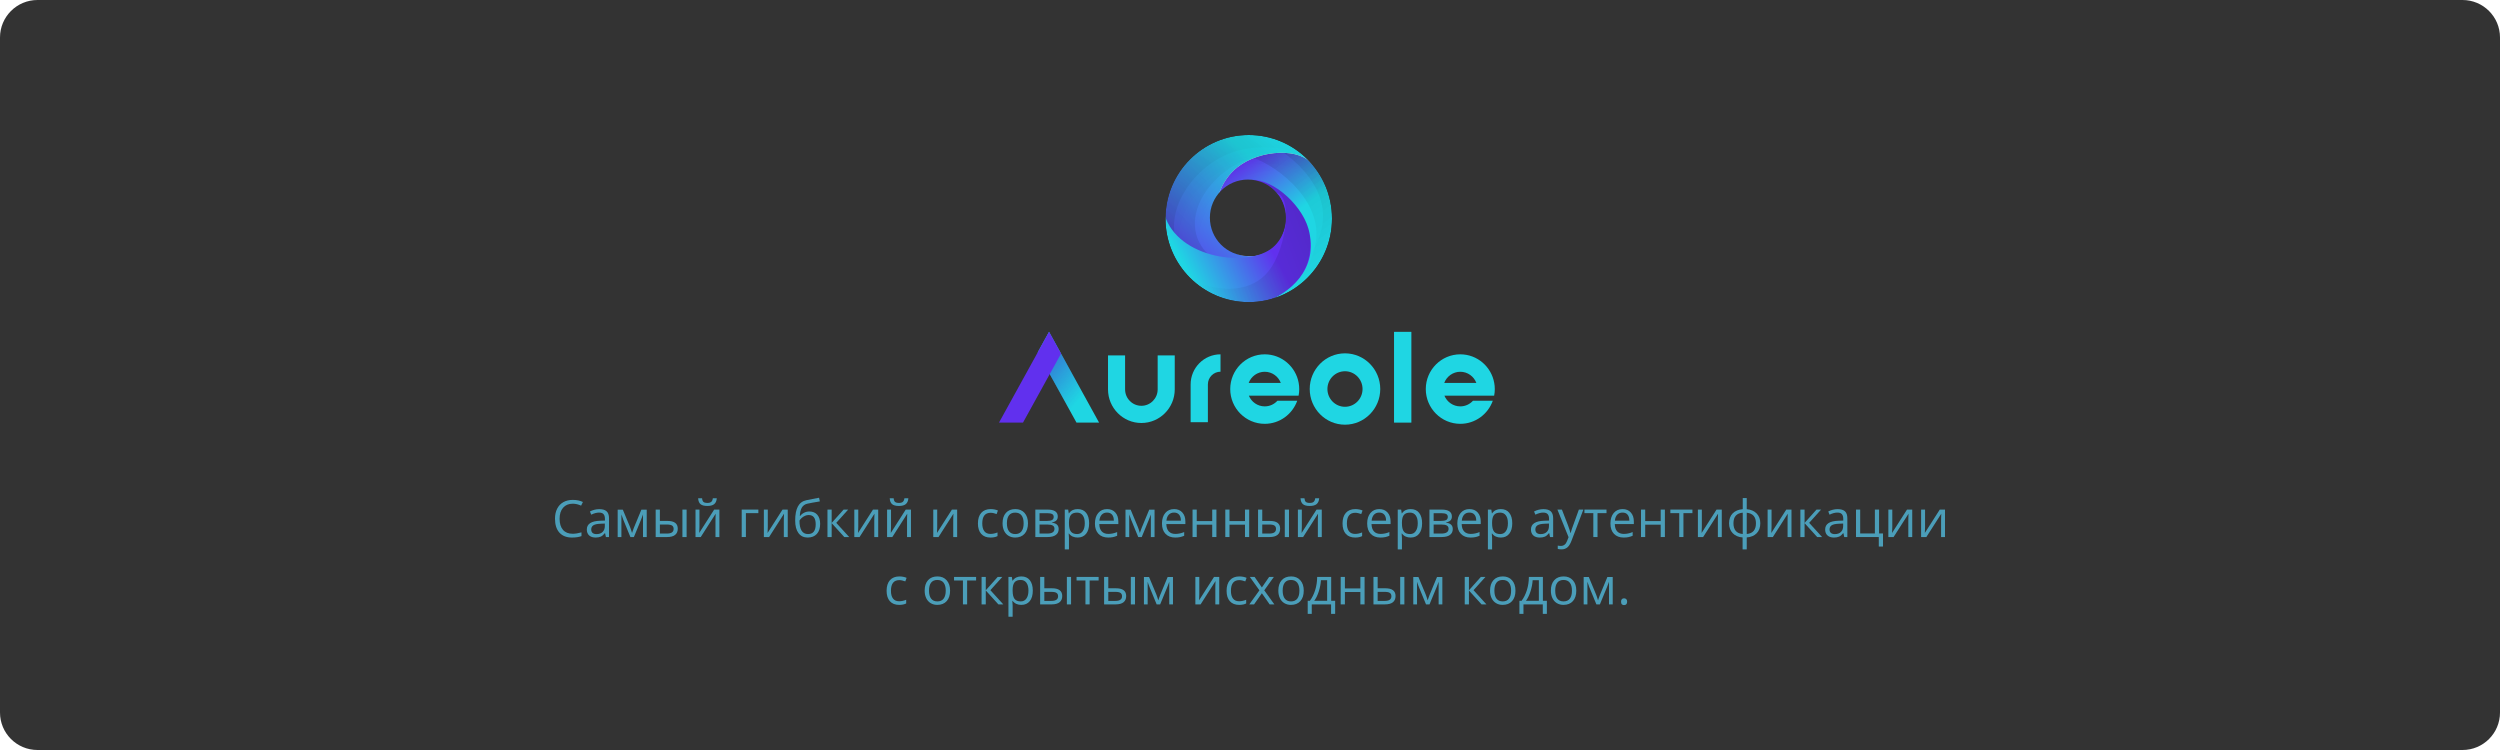
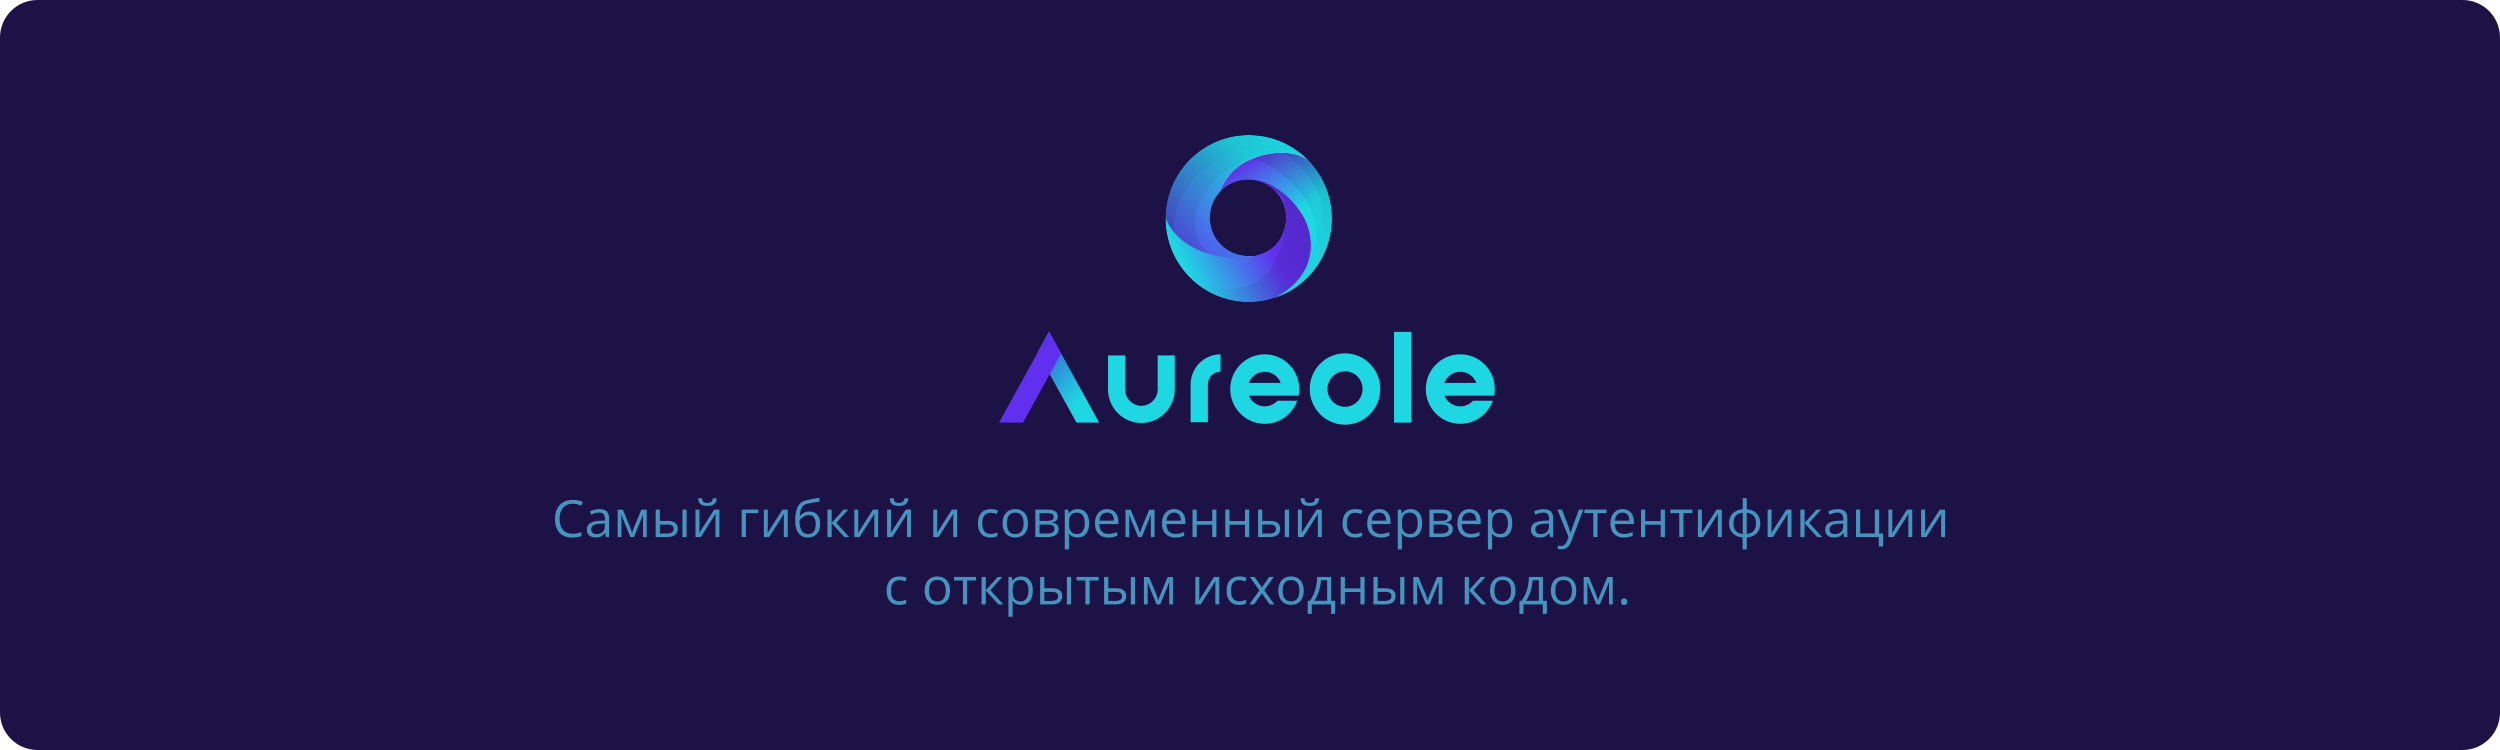
<svg xmlns="http://www.w3.org/2000/svg" width="1000" height="300" viewBox="0 0 1000 300" fill="none">
-   <rect width="1000" height="300" rx="15" fill="#333333" />
+   <rect width="1000" height="300" rx="15" fill="#1D1246" />
  <path d="M415.092 140.937L419.893 149.642L430.595 169.045H439.638L424.417 141.442L419.616 132.738L415.092 140.937Z" fill="#1FD6E3" />
  <path opacity="0.47" d="M415.092 140.937L419.893 149.642L430.595 169.045H439.638L424.417 141.442L419.616 132.738L415.092 140.937Z" fill="url(#paint0_linear)" />
  <path d="M399.595 169.047H409.198L419.895 149.643L424.419 141.444L419.617 132.739L415.093 140.938L399.595 169.047Z" fill="#6130EE" />
  <path d="M469.897 155.757C469.897 163.169 463.91 169.199 456.55 169.199C449.191 169.199 443.204 163.169 443.204 155.757L443.204 142.168H450.036V155.757C450.036 159.376 452.958 162.319 456.55 162.319C460.143 162.319 463.066 159.376 463.066 155.757V142.168H469.897V155.757Z" fill="#1FD6E3" />
  <path d="M488.207 141.729V148.68C485.42 148.68 483.153 150.963 483.153 153.77V168.89H476.252V153.77H476.251C476.251 147.13 481.615 141.729 488.207 141.729Z" fill="#1FD6E3" />
  <path d="M519.439 158.265C519.609 157.411 519.694 156.531 519.694 155.629C519.694 154.786 519.62 153.965 519.471 153.166C518.32 146.672 512.666 141.729 505.893 141.729C498.283 141.729 492.092 147.965 492.092 155.629C492.092 163.293 498.283 169.53 505.893 169.53C511.877 169.53 516.982 165.671 518.895 160.298H510.966C509.708 161.683 507.902 162.553 505.893 162.553C503.031 162.553 500.569 160.776 499.541 158.265H512.25H519.439ZM499.472 153.166C500.458 150.563 502.967 148.706 505.893 148.706C508.824 148.706 511.329 150.563 512.319 153.166H499.472Z" fill="#1FD6E3" />
  <path d="M564.548 169.045H557.612V132.738H564.548V169.045Z" fill="#1FD6E3" />
  <path d="M597.66 158.265C597.831 157.411 597.916 156.531 597.916 155.629C597.916 154.786 597.842 153.965 597.692 153.166C596.542 146.672 590.888 141.729 584.115 141.729C576.505 141.729 570.314 147.965 570.314 155.629C570.314 163.293 576.505 169.53 584.115 169.53C590.099 169.53 595.204 165.671 597.117 160.298H589.188C587.93 161.683 586.124 162.553 584.115 162.553C581.253 162.553 578.792 160.776 577.763 158.265H590.472H597.66ZM577.694 153.166C578.68 150.563 581.19 148.706 584.115 148.706C587.046 148.706 589.55 150.563 590.541 153.166H577.694Z" fill="#1FD6E3" />
  <path d="M537.993 169.878C530.216 169.878 523.888 163.476 523.888 155.607C523.888 147.738 530.216 141.336 537.993 141.336C545.772 141.336 552.1 147.738 552.1 155.607C552.1 163.476 545.772 169.878 537.993 169.878ZM537.993 148.499C534.12 148.499 530.968 151.688 530.968 155.607C530.968 159.526 534.12 162.714 537.993 162.714C541.867 162.714 545.019 159.526 545.019 155.607C545.019 151.688 541.867 148.499 537.993 148.499Z" fill="#1FD6E3" />
  <mask id="mask0" mask-type="alpha" maskUnits="userSpaceOnUse" x="466" y="54" width="67" height="67">
    <path fill-rule="evenodd" clip-rule="evenodd" d="M499.496 120.853C517.887 120.853 532.796 105.887 532.796 87.426C532.796 68.966 517.887 54 499.496 54C481.105 54 466.195 68.966 466.195 87.426C466.195 105.887 481.105 120.853 499.496 120.853ZM499.152 102.336C507.545 102.336 514.349 95.506 514.349 87.082C514.349 78.657 507.545 71.827 499.152 71.827C490.759 71.827 483.956 78.657 483.956 87.082C483.956 95.506 490.759 102.336 499.152 102.336Z" fill="#C4C4C4" />
  </mask>
  <g mask="url(#mask0)">
    <mask id="mask1" mask-type="alpha" maskUnits="userSpaceOnUse" x="466" y="54" width="67" height="67">
      <ellipse rx="33.3" ry="33.426" transform="matrix(1 0 0 -1 499.496 87.4264)" fill="black" />
    </mask>
    <g mask="url(#mask1)">
      <path d="M523.546 93.661C525.519 105.283 514.824 117.36 508.482 119.792L523.546 125.628L538.082 112.231L540.064 67.928L513.371 53.072L495.532 63.816L477.164 75.621C478.177 84.155 485.489 98.569 485.489 88.62C485.489 78.672 492.889 74.029 499.364 73.897C505.839 73.764 521.506 81.642 523.546 93.661Z" fill="#504444" />
      <path d="M523.546 93.661C525.519 105.283 514.824 117.36 508.482 119.792L523.546 125.628L538.082 112.231L540.064 67.928L513.371 53.072L495.532 63.816L477.164 75.621C478.177 84.155 485.489 98.569 485.489 88.62C485.489 78.672 492.889 74.029 499.364 73.897C505.839 73.764 521.506 81.642 523.546 93.661Z" fill="url(#paint1_linear)" />
      <path opacity="0.1" d="M526.533 92.351C527.345 108.152 511.172 122.552 502.321 124.789L521.521 134.951L543.031 119.399L552.624 60.674L519.311 36.651L493.806 48.145L467.429 60.97C467.444 72.502 474.947 92.867 476.507 79.61C478.067 66.353 488.676 61.338 497.342 62.186C506.009 63.034 525.694 76.013 526.533 92.351Z" fill="url(#paint2_linear)" />
      <path opacity="0.1" d="M529.176 85.189C529.988 100.989 513.815 115.39 504.964 117.626L524.164 127.788L545.673 112.236L555.266 53.511L521.953 29.489L496.449 40.983L470.072 53.807C470.086 65.339 477.59 85.704 479.15 72.447C480.709 59.19 491.318 54.175 499.985 55.023C508.652 55.871 528.336 68.85 529.176 85.189Z" fill="url(#paint3_linear)" />
      <path d="M495.003 66.867C481.128 77.743 483.189 105.254 503.196 102.283C523.203 99.311 500.685 110.506 500.685 110.506L472.274 104.14L463.288 90.743L459.324 56.786L514.56 44.98L528.303 61.295L525.132 66.071C520.551 59.085 504.279 59.594 495.003 66.867Z" fill="#E9CBCB" />
      <path d="M495.003 66.867C481.128 77.743 483.189 105.254 503.196 102.283C523.203 99.311 500.685 110.506 500.685 110.506L472.274 104.14L463.288 90.743L459.324 56.786L514.56 44.98L528.303 61.295L525.132 66.071C520.551 59.085 504.279 59.594 495.003 66.867Z" fill="url(#paint4_linear)" />
      <g opacity="0.1" filter="url(#filter0_d)">
        <path d="M500.845 63.088C479.704 69.635 466.334 96.452 492.053 107.351C517.771 118.25 488.079 116.891 488.079 116.891L457.548 96.662L452.962 76.894L463.432 35.234L533.563 46.161L542.436 71.491L536.585 75.676C534.317 65.415 514.979 58.711 500.845 63.088Z" fill="url(#paint5_linear)" />
      </g>
      <g opacity="0.1" filter="url(#filter1_d)">
        <path d="M490.007 62.125C468.741 72.078 458.583 102.184 487.192 109.881C515.801 117.579 484.401 120.477 484.401 120.477L449.38 103.683L441.692 83.596L446.648 38.328L521.933 39.587L534.934 64.89L529.393 70.137C525.52 59.694 504.225 55.47 490.007 62.125Z" fill="url(#paint6_linear)" />
      </g>
      <path d="M523.282 91.273C528.293 108.332 514.34 117.758 507.292 120.189L509.803 133.586L483.903 126.822L450.602 112.363L446.506 70.581C451.175 69.74 461.57 71.615 465.799 85.835C471.085 103.609 499.496 107.19 509.142 98.966C518.789 90.742 513.133 73.472 504.676 74.799C496.219 76.125 499.231 72.172 499.231 72.172C507.248 70.183 520.242 80.927 523.282 91.273Z" fill="url(#paint7_linear)" />
      <path opacity="0.15" d="M523.942 94.191C525.924 112.593 511.168 119.084 504.121 121.516L511.521 134.154L485.621 127.389L452.32 112.93L448.224 71.148C452.893 70.308 456.02 79.972 460.249 94.191C465.535 111.966 494.825 123.524 507.16 108.782C515.108 99.284 517.599 75.754 509.142 77.08C500.685 78.407 500.949 72.739 500.949 72.739C508.966 70.75 522.787 83.467 523.942 94.191Z" fill="url(#paint8_linear)" />
    </g>
  </g>
  <g opacity="0.7">
    <path d="M229.087 201.479C227.465 201.479 226.183 202.017 225.241 203.092C224.305 204.161 223.837 205.628 223.837 207.492C223.837 209.409 224.288 210.892 225.19 211.941C226.099 212.983 227.391 213.504 229.067 213.504C230.097 213.504 231.272 213.321 232.591 212.953V214.446C231.568 214.827 230.306 215.018 228.805 215.018C226.631 215.018 224.951 214.363 223.767 213.054C222.589 211.744 222 209.883 222 207.472C222 205.962 222.283 204.639 222.848 203.503C223.42 202.368 224.241 201.492 225.312 200.878C226.388 200.263 227.654 199.956 229.108 199.956C230.656 199.956 232.009 200.236 233.166 200.798L232.439 202.261C231.322 201.74 230.205 201.479 229.087 201.479Z" fill="#56CCF2" />
    <path d="M242.364 214.817L242.031 213.254H241.95C241.398 213.942 240.846 214.41 240.294 214.657C239.749 214.897 239.066 215.018 238.245 215.018C237.147 215.018 236.286 214.737 235.66 214.176C235.041 213.615 234.731 212.816 234.731 211.781C234.731 209.563 236.518 208.4 240.092 208.293L241.97 208.233V207.552C241.97 206.69 241.782 206.055 241.405 205.648C241.034 205.234 240.439 205.027 239.618 205.027C238.696 205.027 237.652 205.307 236.488 205.868L235.973 204.596C236.518 204.302 237.114 204.071 237.76 203.904C238.413 203.737 239.066 203.654 239.719 203.654C241.038 203.654 242.014 203.944 242.646 204.525C243.286 205.107 243.606 206.039 243.606 207.321V214.817H242.364ZM238.578 213.645C239.621 213.645 240.439 213.361 241.031 212.793C241.63 212.225 241.93 211.43 241.93 210.408V209.416L240.254 209.486C238.921 209.533 237.959 209.74 237.366 210.107C236.781 210.468 236.488 211.033 236.488 211.801C236.488 212.402 236.67 212.86 237.033 213.174C237.403 213.488 237.918 213.645 238.578 213.645Z" fill="#56CCF2" />
    <path d="M252.813 213.214L253.126 212.282L253.56 211.099L256.559 203.854H258.689V214.817H257.205V205.748L257.003 206.329L256.417 207.863L253.56 214.817H252.157L249.3 207.842C248.943 206.947 248.697 206.249 248.563 205.748V214.817H247.069V203.854H249.118L252.016 210.819C252.305 211.554 252.571 212.352 252.813 213.214Z" fill="#56CCF2" />
    <path d="M263.949 208.374H266.968C268.375 208.374 269.414 208.634 270.088 209.155C270.767 209.67 271.107 210.441 271.107 211.47C271.107 212.572 270.747 213.408 270.027 213.975C269.313 214.537 268.26 214.817 266.867 214.817H262.273V203.834H263.949V208.374ZM274.641 214.817H272.965V203.834H274.641V214.817ZM263.949 209.807V213.424H266.786C268.563 213.424 269.451 212.806 269.451 211.57C269.451 210.956 269.246 210.508 268.836 210.228C268.425 209.947 267.725 209.807 266.736 209.807H263.949Z" fill="#56CCF2" />
    <path d="M279.78 203.834V210.799L279.709 212.623L279.679 213.194L285.666 203.834H287.756V214.817H286.191V208.103L286.221 206.78L286.272 205.477L280.295 214.817H278.205V203.834H279.78ZM282.94 202.381C281.695 202.381 280.786 202.144 280.214 201.669C279.642 201.188 279.322 200.4 279.255 199.304H280.83C280.89 199.999 281.072 200.484 281.375 200.757C281.685 201.031 282.22 201.168 282.98 201.168C283.673 201.168 284.185 201.021 284.515 200.727C284.851 200.433 285.057 199.959 285.131 199.304H286.716C286.635 200.36 286.295 201.138 285.696 201.639C285.097 202.134 284.178 202.381 282.94 202.381Z" fill="#56CCF2" />
    <path d="M303.344 205.257H298.356V214.817H296.681V203.834H303.344V205.257Z" fill="#56CCF2" />
    <path d="M307.12 203.834V210.799L307.049 212.623L307.019 213.194L313.006 203.834H315.096V214.817H313.531V208.103L313.561 206.78L313.612 205.477L307.635 214.817H305.545V203.834H307.12Z" fill="#56CCF2" />
    <path d="M318.074 208.233C318.074 205.828 318.431 203.954 319.144 202.611C319.858 201.262 320.988 200.42 322.537 200.086C324.462 199.679 326.158 199.348 327.625 199.094L327.938 200.557C325.602 200.945 323.933 201.252 322.93 201.479C321.954 201.699 321.221 202.221 320.729 203.042C320.245 203.864 319.979 204.983 319.932 206.399H320.053C320.47 205.838 321.009 205.397 321.668 205.077C322.328 204.756 323.018 204.596 323.738 204.596C325.098 204.596 326.158 205.033 326.918 205.908C327.679 206.784 328.059 207.996 328.059 209.546C328.059 211.263 327.618 212.606 326.737 213.575C325.855 214.537 324.626 215.018 323.051 215.018C321.497 215.018 320.278 214.426 319.397 213.244C318.515 212.061 318.074 210.391 318.074 208.233ZM323.203 213.625C325.256 213.625 326.282 212.325 326.282 209.726C326.282 207.248 325.35 206.009 323.486 206.009C322.974 206.009 322.479 206.115 322.001 206.329C321.53 206.536 321.096 206.814 320.699 207.161C320.309 207.508 320.006 207.866 319.79 208.233C319.79 209.99 320.07 211.33 320.628 212.252C321.187 213.167 322.045 213.625 323.203 213.625Z" fill="#56CCF2" />
    <path d="M337.438 203.834H339.276L334.5 209.135L339.67 214.817H337.711L332.663 209.255V214.817H330.987V203.834H332.663V209.175L337.438 203.834Z" fill="#56CCF2" />
    <path d="M343.304 203.834V210.799L343.233 212.623L343.203 213.194L349.19 203.834H351.28V214.817H349.715V208.103L349.745 206.78L349.796 205.477L343.819 214.817H341.729V203.834H343.304Z" fill="#56CCF2" />
    <path d="M356.409 203.834V210.799L356.338 212.623L356.308 213.194L362.295 203.834H364.385V214.817H362.82V208.103L362.85 206.78L362.901 205.477L356.924 214.817H354.834V203.834H356.409ZM359.569 202.381C358.324 202.381 357.415 202.144 356.843 201.669C356.271 201.188 355.951 200.4 355.884 199.304H357.459C357.519 199.999 357.701 200.484 358.004 200.757C358.314 201.031 358.849 201.168 359.609 201.168C360.303 201.168 360.814 201.021 361.144 200.727C361.48 200.433 361.686 199.959 361.76 199.304H363.345C363.264 200.36 362.924 201.138 362.325 201.639C361.726 202.134 360.807 202.381 359.569 202.381Z" fill="#56CCF2" />
    <path d="M374.885 203.834V210.799L374.814 212.623L374.784 213.194L380.771 203.834H382.86V214.817H381.296V208.103L381.326 206.78L381.376 205.477L375.4 214.817H373.31V203.834H374.885Z" fill="#56CCF2" />
    <path d="M396.207 215.018C394.606 215.018 393.364 214.53 392.482 213.555C391.607 212.572 391.17 211.186 391.17 209.396C391.17 207.559 391.614 206.139 392.502 205.137C393.397 204.135 394.67 203.634 396.319 203.634C396.85 203.634 397.382 203.69 397.914 203.804C398.445 203.917 398.863 204.051 399.166 204.205L398.651 205.618C398.281 205.471 397.877 205.351 397.439 205.257C397.002 205.157 396.615 205.107 396.278 205.107C394.03 205.107 392.906 206.53 392.906 209.376C392.906 210.725 393.179 211.761 393.724 212.482C394.276 213.204 395.09 213.565 396.167 213.565C397.089 213.565 398.035 213.368 399.004 212.973V214.446C398.264 214.827 397.332 215.018 396.207 215.018Z" fill="#56CCF2" />
    <path d="M411.19 209.316C411.19 211.106 410.736 212.506 409.827 213.514C408.918 214.517 407.663 215.018 406.061 215.018C405.072 215.018 404.193 214.787 403.426 214.326C402.659 213.865 402.067 213.204 401.649 212.342C401.232 211.48 401.023 210.471 401.023 209.316C401.023 207.525 401.474 206.132 402.376 205.137C403.278 204.135 404.53 203.634 406.132 203.634C407.68 203.634 408.908 204.145 409.817 205.167C410.732 206.189 411.19 207.572 411.19 209.316ZM402.76 209.316C402.76 210.719 403.043 211.787 403.608 212.522C404.173 213.257 405.005 213.625 406.102 213.625C407.199 213.625 408.03 213.261 408.595 212.532C409.167 211.798 409.454 210.725 409.454 209.316C409.454 207.919 409.167 206.86 408.595 206.139C408.03 205.411 407.192 205.047 406.081 205.047C404.984 205.047 404.156 205.404 403.598 206.119C403.039 206.834 402.76 207.899 402.76 209.316Z" fill="#56CCF2" />
    <path d="M423.113 206.59C423.113 207.305 422.905 207.849 422.488 208.223C422.077 208.591 421.498 208.838 420.751 208.965V209.055C421.693 209.182 422.38 209.456 422.811 209.877C423.248 210.298 423.467 210.879 423.467 211.62C423.467 212.643 423.087 213.431 422.326 213.985C421.572 214.54 420.468 214.817 419.014 214.817H414.138V203.834H418.994C421.74 203.834 423.113 204.753 423.113 206.59ZM421.791 211.51C421.791 210.916 421.562 210.485 421.104 210.217C420.653 209.944 419.903 209.807 418.853 209.807H415.814V213.424H418.893C420.825 213.424 421.791 212.786 421.791 211.51ZM421.478 206.75C421.478 206.216 421.269 205.838 420.852 205.618C420.441 205.391 419.815 205.277 418.974 205.277H415.814V208.374H418.651C419.688 208.374 420.418 208.247 420.842 207.993C421.266 207.739 421.478 207.325 421.478 206.75Z" fill="#56CCF2" />
    <path d="M431.059 215.018C430.339 215.018 429.679 214.887 429.08 214.627C428.488 214.36 427.99 213.952 427.586 213.404H427.465C427.546 214.046 427.586 214.654 427.586 215.228V219.748H425.91V203.834H427.273L427.505 205.337H427.586C428.017 204.736 428.518 204.302 429.09 204.034C429.662 203.767 430.319 203.634 431.059 203.634C432.526 203.634 433.657 204.131 434.451 205.127C435.252 206.122 435.653 207.518 435.653 209.316C435.653 211.119 435.246 212.522 434.431 213.525C433.623 214.52 432.499 215.018 431.059 215.018ZM430.817 205.047C429.686 205.047 428.868 205.357 428.363 205.979C427.859 206.6 427.599 207.589 427.586 208.945V209.316C427.586 210.859 427.845 211.965 428.363 212.633C428.882 213.294 429.713 213.625 430.857 213.625C431.813 213.625 432.56 213.241 433.098 212.472C433.644 211.704 433.916 210.645 433.916 209.296C433.916 207.926 433.644 206.877 433.098 206.149C432.56 205.414 431.799 205.047 430.817 205.047Z" fill="#56CCF2" />
    <path d="M443.265 215.018C441.63 215.018 440.337 214.523 439.388 213.535C438.446 212.546 437.975 211.173 437.975 209.416C437.975 207.645 438.412 206.239 439.287 205.197C440.169 204.155 441.35 203.634 442.831 203.634C444.218 203.634 445.315 204.088 446.122 204.996C446.93 205.898 447.334 207.091 447.334 208.574V209.626H439.711C439.745 210.916 440.071 211.894 440.691 212.562C441.317 213.231 442.195 213.565 443.326 213.565C444.517 213.565 445.695 213.317 446.859 212.823V214.306C446.267 214.56 445.705 214.74 445.173 214.847C444.648 214.961 444.012 215.018 443.265 215.018ZM442.811 205.027C441.922 205.027 441.212 205.314 440.681 205.888C440.156 206.463 439.846 207.258 439.752 208.273H445.537C445.537 207.224 445.301 206.423 444.83 205.868C444.359 205.307 443.686 205.027 442.811 205.027Z" fill="#56CCF2" />
    <path d="M455.946 213.214L456.259 212.282L456.693 211.099L459.691 203.854H461.822V214.817H460.338V205.748L460.136 206.329L459.55 207.863L456.693 214.817H455.29L452.432 207.842C452.076 206.947 451.83 206.249 451.695 205.748V214.817H450.201V203.854H452.251L455.148 210.819C455.438 211.554 455.704 212.352 455.946 213.214Z" fill="#56CCF2" />
    <path d="M470.08 215.018C468.445 215.018 467.152 214.523 466.203 213.535C465.261 212.546 464.79 211.173 464.79 209.416C464.79 207.645 465.228 206.239 466.102 205.197C466.984 204.155 468.165 203.634 469.646 203.634C471.033 203.634 472.13 204.088 472.938 204.996C473.745 205.898 474.149 207.091 474.149 208.574V209.626H466.527C466.56 210.916 466.887 211.894 467.506 212.562C468.132 213.231 469.01 213.565 470.141 213.565C471.332 213.565 472.51 213.317 473.675 212.823V214.306C473.082 214.56 472.52 214.74 471.988 214.847C471.464 214.961 470.827 215.018 470.08 215.018ZM469.626 205.027C468.738 205.027 468.027 205.314 467.496 205.888C466.971 206.463 466.661 207.258 466.567 208.273H472.352C472.352 207.224 472.116 206.423 471.645 205.868C471.174 205.307 470.501 205.027 469.626 205.027Z" fill="#56CCF2" />
    <path d="M478.692 203.834V208.434H484.891V203.834H486.567V214.817H484.891V209.867H478.692V214.817H477.016V203.834H478.692Z" fill="#56CCF2" />
    <path d="M491.797 203.834V208.434H497.996V203.834H499.672V214.817H497.996V209.867H491.797V214.817H490.121V203.834H491.797Z" fill="#56CCF2" />
    <path d="M504.902 208.374H507.92C509.327 208.374 510.367 208.634 511.04 209.155C511.72 209.67 512.06 210.441 512.06 211.47C512.06 212.572 511.7 213.408 510.979 213.975C510.266 214.537 509.213 214.817 507.819 214.817H503.226V203.834H504.902V208.374ZM515.593 214.817H513.917V203.834H515.593V214.817ZM504.902 209.807V213.424H507.739C509.516 213.424 510.404 212.806 510.404 211.57C510.404 210.956 510.199 210.508 509.788 210.228C509.378 209.947 508.678 209.807 507.688 209.807H504.902Z" fill="#56CCF2" />
    <path d="M520.732 203.834V210.799L520.662 212.623L520.631 213.194L526.618 203.834H528.708V214.817H527.143V208.103L527.174 206.78L527.224 205.477L521.247 214.817H519.157V203.834H520.732ZM523.892 202.381C522.647 202.381 521.739 202.144 521.166 201.669C520.594 201.188 520.275 200.4 520.207 199.304H521.782C521.843 199.999 522.025 200.484 522.327 200.757C522.637 201.031 523.172 201.168 523.933 201.168C524.626 201.168 525.138 201.021 525.467 200.727C525.804 200.433 526.009 199.959 526.083 199.304H527.668C527.587 200.36 527.248 201.138 526.649 201.639C526.05 202.134 525.131 202.381 523.892 202.381Z" fill="#56CCF2" />
    <path d="M542.055 215.018C540.453 215.018 539.211 214.53 538.33 213.555C537.455 212.572 537.017 211.186 537.017 209.396C537.017 207.559 537.461 206.139 538.35 205.137C539.245 204.135 540.517 203.634 542.166 203.634C542.698 203.634 543.23 203.69 543.761 203.804C544.293 203.917 544.71 204.051 545.013 204.205L544.498 205.618C544.128 205.471 543.724 205.351 543.287 205.257C542.849 205.157 542.462 205.107 542.126 205.107C539.878 205.107 538.754 206.53 538.754 209.376C538.754 210.725 539.026 211.761 539.572 212.482C540.123 213.204 540.938 213.565 542.015 213.565C542.937 213.565 543.883 213.368 544.852 212.973V214.446C544.111 214.827 543.179 215.018 542.055 215.018Z" fill="#56CCF2" />
    <path d="M552.161 215.018C550.526 215.018 549.233 214.523 548.284 213.535C547.342 212.546 546.871 211.173 546.871 209.416C546.871 207.645 547.308 206.239 548.183 205.197C549.065 204.155 550.246 203.634 551.727 203.634C553.114 203.634 554.211 204.088 555.018 204.996C555.826 205.898 556.23 207.091 556.23 208.574V209.626H548.607C548.641 210.916 548.968 211.894 549.587 212.562C550.213 213.231 551.091 213.565 552.222 213.565C553.413 213.565 554.591 213.317 555.755 212.823V214.306C555.163 214.56 554.601 214.74 554.069 214.847C553.544 214.961 552.908 215.018 552.161 215.018ZM551.707 205.027C550.819 205.027 550.108 205.314 549.577 205.888C549.052 206.463 548.742 207.258 548.648 208.273H554.433C554.433 207.224 554.197 206.423 553.726 205.868C553.255 205.307 552.582 205.027 551.707 205.027Z" fill="#56CCF2" />
    <path d="M564.246 215.018C563.526 215.018 562.866 214.887 562.267 214.627C561.675 214.36 561.177 213.952 560.773 213.404H560.652C560.733 214.046 560.773 214.654 560.773 215.228V219.748H559.097V203.834H560.46L560.692 205.337H560.773C561.204 204.736 561.705 204.302 562.278 204.034C562.85 203.767 563.506 203.634 564.246 203.634C565.714 203.634 566.844 204.131 567.639 205.127C568.44 206.122 568.84 207.518 568.84 209.316C568.84 211.119 568.433 212.522 567.618 213.525C566.811 214.52 565.687 215.018 564.246 215.018ZM564.004 205.047C562.873 205.047 562.055 205.357 561.551 205.979C561.046 206.6 560.787 207.589 560.773 208.945V209.316C560.773 210.859 561.032 211.965 561.551 212.633C562.069 213.294 562.9 213.625 564.044 213.625C565 213.625 565.747 213.241 566.286 212.472C566.831 211.704 567.103 210.645 567.103 209.296C567.103 207.926 566.831 206.877 566.286 206.149C565.747 205.414 564.987 205.047 564.004 205.047Z" fill="#56CCF2" />
    <path d="M580.753 206.59C580.753 207.305 580.545 207.849 580.127 208.223C579.717 208.591 579.138 208.838 578.391 208.965V209.055C579.333 209.182 580.02 209.456 580.45 209.877C580.888 210.298 581.107 210.879 581.107 211.62C581.107 212.643 580.726 213.431 579.966 213.985C579.212 214.54 578.108 214.817 576.654 214.817H571.778V203.834H576.634C579.38 203.834 580.753 204.753 580.753 206.59ZM579.431 211.51C579.431 210.916 579.202 210.485 578.744 210.217C578.293 209.944 577.543 209.807 576.493 209.807H573.454V213.424H576.533C578.465 213.424 579.431 212.786 579.431 211.51ZM579.118 206.75C579.118 206.216 578.909 205.838 578.492 205.618C578.081 205.391 577.455 205.277 576.614 205.277H573.454V208.374H576.291C577.327 208.374 578.058 208.247 578.482 207.993C578.906 207.739 579.118 207.325 579.118 206.75Z" fill="#56CCF2" />
    <path d="M588.224 215.018C586.589 215.018 585.297 214.523 584.348 213.535C583.405 212.546 582.934 211.173 582.934 209.416C582.934 207.645 583.372 206.239 584.247 205.197C585.128 204.155 586.31 203.634 587.79 203.634C589.177 203.634 590.274 204.088 591.082 204.996C591.889 205.898 592.293 207.091 592.293 208.574V209.626H584.671C584.704 210.916 585.031 211.894 585.65 212.562C586.276 213.231 587.154 213.565 588.285 213.565C589.476 213.565 590.654 213.317 591.819 212.823V214.306C591.226 214.56 590.664 214.74 590.133 214.847C589.608 214.961 588.972 215.018 588.224 215.018ZM587.77 205.027C586.882 205.027 586.172 205.314 585.64 205.888C585.115 206.463 584.805 207.258 584.711 208.273H590.496C590.496 207.224 590.26 206.423 589.789 205.868C589.318 205.307 588.645 205.027 587.77 205.027Z" fill="#56CCF2" />
    <path d="M600.309 215.018C599.589 215.018 598.93 214.887 598.331 214.627C597.738 214.36 597.24 213.952 596.836 213.404H596.715C596.796 214.046 596.836 214.654 596.836 215.228V219.748H595.16V203.834H596.523L596.756 205.337H596.836C597.267 204.736 597.769 204.302 598.341 204.034C598.913 203.767 599.569 203.634 600.309 203.634C601.777 203.634 602.907 204.131 603.702 205.127C604.503 206.122 604.903 207.518 604.903 209.316C604.903 211.119 604.496 212.522 603.681 213.525C602.874 214.52 601.75 215.018 600.309 215.018ZM600.067 205.047C598.936 205.047 598.119 205.357 597.614 205.979C597.109 206.6 596.85 207.589 596.836 208.945V209.316C596.836 210.859 597.095 211.965 597.614 212.633C598.132 213.294 598.963 213.625 600.107 213.625C601.063 213.625 601.81 213.241 602.349 212.472C602.894 211.704 603.167 210.645 603.167 209.296C603.167 207.926 602.894 206.877 602.349 206.149C601.81 205.414 601.05 205.047 600.067 205.047Z" fill="#56CCF2" />
    <path d="M620.017 214.817L619.684 213.254H619.603C619.051 213.942 618.499 214.41 617.947 214.657C617.402 214.897 616.719 215.018 615.898 215.018C614.801 215.018 613.939 214.737 613.313 214.176C612.694 213.615 612.384 212.816 612.384 211.781C612.384 209.563 614.171 208.4 617.745 208.293L619.623 208.233V207.552C619.623 206.69 619.435 206.055 619.058 205.648C618.688 205.234 618.092 205.027 617.271 205.027C616.349 205.027 615.305 205.307 614.141 205.868L613.626 204.596C614.171 204.302 614.767 204.071 615.413 203.904C616.066 203.737 616.719 203.654 617.372 203.654C618.691 203.654 619.667 203.944 620.3 204.525C620.939 205.107 621.259 206.039 621.259 207.321V214.817H620.017ZM616.231 213.645C617.274 213.645 618.092 213.361 618.684 212.793C619.283 212.225 619.583 211.43 619.583 210.408V209.416L617.907 209.486C616.574 209.533 615.612 209.74 615.019 210.107C614.434 210.468 614.141 211.033 614.141 211.801C614.141 212.402 614.323 212.86 614.686 213.174C615.056 213.488 615.571 213.645 616.231 213.645Z" fill="#56CCF2" />
    <path d="M622.965 203.834H624.762L627.185 210.097C627.717 211.527 628.047 212.559 628.175 213.194H628.255C628.343 212.853 628.525 212.272 628.8 211.45C629.083 210.622 629.999 208.083 631.547 203.834H633.344L628.588 216.34C628.117 217.576 627.565 218.452 626.933 218.966C626.307 219.487 625.536 219.748 624.621 219.748C624.109 219.748 623.604 219.691 623.106 219.577V218.245C623.476 218.325 623.89 218.365 624.348 218.365C625.499 218.365 626.32 217.723 626.812 216.441L627.427 214.877L622.965 203.834Z" fill="#56CCF2" />
    <path d="M642.602 205.257H639.008V214.817H637.332V205.257H633.778V203.834H642.602V205.257Z" fill="#56CCF2" />
    <path d="M649.467 215.018C647.832 215.018 646.539 214.523 645.59 213.535C644.648 212.546 644.177 211.173 644.177 209.416C644.177 207.645 644.614 206.239 645.489 205.197C646.371 204.155 647.552 203.634 649.033 203.634C650.42 203.634 651.517 204.088 652.324 204.996C653.132 205.898 653.536 207.091 653.536 208.574V209.626H645.913C645.947 210.916 646.273 211.894 646.893 212.562C647.519 213.231 648.397 213.565 649.528 213.565C650.719 213.565 651.897 213.317 653.061 212.823V214.306C652.469 214.56 651.907 214.74 651.375 214.847C650.85 214.961 650.214 215.018 649.467 215.018ZM649.013 205.027C648.124 205.027 647.414 205.314 646.883 205.888C646.358 206.463 646.048 207.258 645.954 208.273H651.739C651.739 207.224 651.503 206.423 651.032 205.868C650.561 205.307 649.888 205.027 649.013 205.027Z" fill="#56CCF2" />
    <path d="M658.079 203.834V208.434H664.278V203.834H665.954V214.817H664.278V209.867H658.079V214.817H656.403V203.834H658.079Z" fill="#56CCF2" />
    <path d="M676.969 205.257H673.375V214.817H671.699V205.257H668.145V203.834H676.969V205.257Z" fill="#56CCF2" />
    <path d="M680.735 203.834V210.799L680.664 212.623L680.634 213.194L686.621 203.834H688.71V214.817H687.146V208.103L687.176 206.78L687.226 205.477L681.249 214.817H679.16V203.834H680.735Z" fill="#56CCF2" />
    <path d="M704.117 209.316C704.117 210.979 703.639 212.305 702.683 213.294C701.734 214.276 700.405 214.837 698.695 214.978V219.748H697.04V214.978C695.371 214.851 694.051 214.283 693.082 213.274C692.113 212.265 691.628 210.946 691.628 209.316C691.628 207.652 692.109 206.329 693.072 205.347C694.041 204.365 695.384 203.807 697.1 203.674V199.224H698.695V203.674C700.385 203.827 701.711 204.405 702.673 205.407C703.636 206.409 704.117 207.712 704.117 209.316ZM693.385 209.316C693.385 210.598 693.681 211.604 694.273 212.332C694.866 213.06 695.808 213.484 697.1 213.605V205.067C695.855 205.18 694.923 205.584 694.304 206.279C693.691 206.967 693.385 207.979 693.385 209.316ZM702.381 209.316C702.381 206.757 701.152 205.347 698.695 205.087V213.605C699.974 213.478 700.907 213.05 701.492 212.322C702.084 211.594 702.381 210.592 702.381 209.316Z" fill="#56CCF2" />
    <path d="M708.62 203.834V210.799L708.549 212.623L708.519 213.194L714.506 203.834H716.596V214.817H715.031V208.103L715.061 206.78L715.112 205.477L709.135 214.817H707.045V203.834H708.62Z" fill="#56CCF2" />
    <path d="M726.601 203.834H728.438L723.663 209.135L728.832 214.817H726.874L721.826 209.255V214.817H720.15V203.834H721.826V209.175L726.601 203.834Z" fill="#56CCF2" />
    <path d="M737.697 214.817L737.363 213.254H737.283C736.731 213.942 736.179 214.41 735.627 214.657C735.082 214.897 734.399 215.018 733.577 215.018C732.48 215.018 731.619 214.737 730.993 214.176C730.374 213.615 730.064 212.816 730.064 211.781C730.064 209.563 731.851 208.4 735.425 208.293L737.303 208.233V207.552C737.303 206.69 737.114 206.055 736.737 205.648C736.367 205.234 735.772 205.027 734.95 205.027C734.028 205.027 732.985 205.307 731.821 205.868L731.306 204.596C731.851 204.302 732.447 204.071 733.093 203.904C733.746 203.737 734.399 203.654 735.051 203.654C736.371 203.654 737.347 203.944 737.979 204.525C738.619 205.107 738.938 206.039 738.938 207.321V214.817H737.697ZM733.911 213.645C734.954 213.645 735.772 213.361 736.364 212.793C736.963 212.225 737.262 211.43 737.262 210.408V209.416L735.586 209.486C734.254 209.533 733.291 209.74 732.699 210.107C732.113 210.468 731.821 211.033 731.821 211.801C731.821 212.402 732.002 212.86 732.366 213.174C732.736 213.488 733.251 213.645 733.911 213.645Z" fill="#56CCF2" />
    <path d="M753.194 218.615H751.518V214.817H742.401V203.834H744.077V213.384H749.953V203.834H751.629V213.384H753.194V218.615Z" fill="#56CCF2" />
    <path d="M756.919 203.834V210.799L756.849 212.623L756.818 213.194L762.805 203.834H764.895V214.817H763.33V208.103L763.361 206.78L763.411 205.477L757.434 214.817H755.344V203.834H756.919Z" fill="#56CCF2" />
    <path d="M770.024 203.834V210.799L769.953 212.623L769.923 213.194L775.91 203.834H778V214.817H776.435V208.103L776.465 206.78L776.516 205.477L770.539 214.817H768.449V203.834H770.024Z" fill="#56CCF2" />
    <path d="M359.68 241.955C358.078 241.955 356.836 241.467 355.955 240.492C355.08 239.51 354.642 238.123 354.642 236.333C354.642 234.496 355.086 233.076 355.975 232.074C356.87 231.072 358.142 230.571 359.791 230.571C360.323 230.571 360.854 230.627 361.386 230.741C361.918 230.855 362.335 230.988 362.638 231.142L362.123 232.555C361.753 232.408 361.349 232.288 360.912 232.194C360.474 232.094 360.087 232.044 359.751 232.044C357.503 232.044 356.379 233.467 356.379 236.313C356.379 237.662 356.651 238.698 357.196 239.419C357.748 240.141 358.563 240.502 359.64 240.502C360.562 240.502 361.507 240.305 362.477 239.91V241.384C361.736 241.764 360.804 241.955 359.68 241.955Z" fill="#56CCF2" />
    <path d="M380.034 236.253C380.034 238.043 379.579 239.443 378.671 240.452C377.762 241.454 376.507 241.955 374.905 241.955C373.915 241.955 373.037 241.724 372.27 241.263C371.502 240.802 370.91 240.141 370.493 239.279C370.076 238.417 369.867 237.408 369.867 236.253C369.867 234.462 370.318 233.069 371.22 232.074C372.122 231.072 373.374 230.571 374.975 230.571C376.524 230.571 377.752 231.082 378.661 232.104C379.576 233.126 380.034 234.509 380.034 236.253ZM371.603 236.253C371.603 237.656 371.886 238.725 372.451 239.459C373.017 240.194 373.848 240.562 374.945 240.562C376.042 240.562 376.874 240.198 377.439 239.469C378.011 238.735 378.297 237.662 378.297 236.253C378.297 234.856 378.011 233.797 377.439 233.076C376.874 232.348 376.036 231.984 374.925 231.984C373.828 231.984 373 232.341 372.441 233.056C371.883 233.771 371.603 234.836 371.603 236.253Z" fill="#56CCF2" />
    <path d="M390.443 232.194H386.848V241.754H385.172V232.194H381.619V230.771H390.443V232.194Z" fill="#56CCF2" />
    <path d="M399.085 230.771H400.922L396.147 236.072L401.316 241.754H399.357L394.309 236.193V241.754H392.633V230.771H394.309V236.112L399.085 230.771Z" fill="#56CCF2" />
    <path d="M408.525 241.955C407.804 241.955 407.145 241.824 406.546 241.564C405.954 241.297 405.455 240.889 405.052 240.341H404.93C405.011 240.983 405.052 241.591 405.052 242.165V246.685H403.376V230.771H404.739L404.971 232.274H405.052C405.482 231.673 405.984 231.239 406.556 230.971C407.128 230.704 407.784 230.571 408.525 230.571C409.992 230.571 411.123 231.068 411.917 232.064C412.718 233.059 413.118 234.456 413.118 236.253C413.118 238.056 412.711 239.459 411.897 240.462C411.089 241.457 409.965 241.955 408.525 241.955ZM408.282 231.984C407.152 231.984 406.334 232.294 405.829 232.916C405.324 233.537 405.065 234.526 405.052 235.882V236.253C405.052 237.796 405.311 238.902 405.829 239.57C406.347 240.231 407.179 240.562 408.323 240.562C409.279 240.562 410.026 240.178 410.564 239.409C411.109 238.641 411.382 237.582 411.382 236.233C411.382 234.863 411.109 233.814 410.564 233.086C410.026 232.351 409.265 231.984 408.282 231.984Z" fill="#56CCF2" />
    <path d="M417.732 235.311H420.751C422.158 235.311 423.198 235.571 423.871 236.092C424.55 236.607 424.89 237.378 424.89 238.407C424.89 239.51 424.53 240.345 423.81 240.913C423.097 241.474 422.043 241.754 420.65 241.754H416.056V230.771H417.732V235.311ZM428.424 241.754H426.748V230.771H428.424V241.754ZM417.732 236.744V240.361H420.569C422.346 240.361 423.235 239.743 423.235 238.507C423.235 237.893 423.029 237.445 422.619 237.165C422.208 236.884 421.508 236.744 420.519 236.744H417.732Z" fill="#56CCF2" />
    <path d="M439.449 232.194H435.855V241.754H434.179V232.194H430.625V230.771H439.449V232.194Z" fill="#56CCF2" />
    <path d="M443.316 235.311H446.334C447.741 235.311 448.781 235.571 449.454 236.092C450.134 236.607 450.474 237.378 450.474 238.407C450.474 239.51 450.114 240.345 449.394 240.913C448.68 241.474 447.627 241.754 446.233 241.754H441.64V230.771H443.316V235.311ZM454.007 241.754H452.331V230.771H454.007V241.754ZM443.316 236.744V240.361H446.153C447.93 240.361 448.818 239.743 448.818 238.507C448.818 237.893 448.613 237.445 448.202 237.165C447.792 236.884 447.092 236.744 446.102 236.744H443.316Z" fill="#56CCF2" />
    <path d="M463.316 240.151L463.629 239.219L464.063 238.036L467.062 230.791H469.192V241.754H467.708V232.685L467.506 233.266L466.92 234.8L464.063 241.754H462.66L459.803 234.78C459.446 233.884 459.2 233.186 459.066 232.685V241.754H457.571V230.791H459.621L462.518 237.756C462.808 238.491 463.074 239.289 463.316 240.151Z" fill="#56CCF2" />
    <path d="M479.722 230.771V237.736L479.651 239.56L479.621 240.131L485.608 230.771H487.698V241.754H486.133V235.04L486.163 233.717L486.214 232.415L480.237 241.754H478.147V230.771H479.722Z" fill="#56CCF2" />
    <path d="M495.674 241.955C494.072 241.955 492.83 241.467 491.948 240.492C491.073 239.51 490.636 238.123 490.636 236.333C490.636 234.496 491.08 233.076 491.969 232.074C492.864 231.072 494.136 230.571 495.785 230.571C496.317 230.571 496.848 230.627 497.38 230.741C497.912 230.855 498.329 230.988 498.632 231.142L498.117 232.555C497.747 232.408 497.343 232.288 496.906 232.194C496.468 232.094 496.081 232.044 495.745 232.044C493.496 232.044 492.372 233.467 492.372 236.313C492.372 237.662 492.645 238.698 493.19 239.419C493.742 240.141 494.557 240.502 495.633 240.502C496.556 240.502 497.501 240.305 498.47 239.91V241.384C497.73 241.764 496.798 241.955 495.674 241.955Z" fill="#56CCF2" />
    <path d="M503.771 236.132L499.924 230.771H501.832L504.75 234.98L507.658 230.771H509.546L505.699 236.132L509.748 241.754H507.85L504.75 237.305L501.62 241.754H499.722L503.771 236.132Z" fill="#56CCF2" />
    <path d="M521.5 236.253C521.5 238.043 521.045 239.443 520.137 240.452C519.228 241.454 517.973 241.955 516.371 241.955C515.381 241.955 514.503 241.724 513.736 241.263C512.968 240.802 512.376 240.141 511.959 239.279C511.541 238.417 511.333 237.408 511.333 236.253C511.333 234.462 511.784 233.069 512.686 232.074C513.588 231.072 514.84 230.571 516.441 230.571C517.99 230.571 519.218 231.082 520.127 232.104C521.042 233.126 521.5 234.509 521.5 236.253ZM513.069 236.253C513.069 237.656 513.352 238.725 513.917 239.459C514.483 240.194 515.314 240.562 516.411 240.562C517.508 240.562 518.34 240.198 518.905 239.469C519.477 238.735 519.763 237.662 519.763 236.253C519.763 234.856 519.477 233.797 518.905 233.076C518.34 232.348 517.502 231.984 516.391 231.984C515.294 231.984 514.466 232.341 513.907 233.056C513.349 233.771 513.069 234.836 513.069 236.253Z" fill="#56CCF2" />
    <path d="M534.059 245.552H532.434V241.754H524.7V245.552H523.085V240.321H523.953C524.855 239.105 525.562 237.679 526.073 236.042C526.585 234.405 526.85 232.648 526.871 230.771H532.474V240.321H534.059V245.552ZM530.859 240.321V232.084H528.375C528.287 233.567 527.998 235.07 527.507 236.593C527.022 238.11 526.416 239.353 525.689 240.321H530.859Z" fill="#56CCF2" />
    <path d="M537.956 230.771V235.371H544.155V230.771H545.831V241.754H544.155V236.804H537.956V241.754H536.28V230.771H537.956Z" fill="#56CCF2" />
    <path d="M551.061 235.311H554.08C555.486 235.311 556.526 235.571 557.199 236.092C557.879 236.607 558.219 237.378 558.219 238.407C558.219 239.51 557.859 240.345 557.139 240.913C556.425 241.474 555.372 241.754 553.979 241.754H549.385V230.771H551.061V235.311ZM561.753 241.754H560.077V230.771H561.753V241.754ZM551.061 236.744V240.361H553.898C555.675 240.361 556.563 239.743 556.563 238.507C556.563 237.893 556.358 237.445 555.947 237.165C555.537 236.884 554.837 236.744 553.847 236.744H551.061Z" fill="#56CCF2" />
    <path d="M571.061 240.151L571.374 239.219L571.808 238.036L574.807 230.791H576.937V241.754H575.453V232.685L575.251 233.266L574.665 234.8L571.808 241.754H570.405L567.548 234.78C567.191 233.884 566.945 233.186 566.811 232.685V241.754H565.316V230.791H567.366L570.264 237.756C570.553 238.491 570.819 239.289 571.061 240.151Z" fill="#56CCF2" />
    <path d="M592.344 230.771H594.181L589.406 236.072L594.575 241.754H592.616L587.568 236.193V241.754H585.892V230.771H587.568V236.112L592.344 230.771Z" fill="#56CCF2" />
    <path d="M606.185 236.253C606.185 238.043 605.731 239.443 604.822 240.452C603.914 241.454 602.658 241.955 601.057 241.955C600.067 241.955 599.189 241.724 598.421 241.263C597.654 240.802 597.062 240.141 596.645 239.279C596.227 238.417 596.019 237.408 596.019 236.253C596.019 234.462 596.47 233.069 597.371 232.074C598.273 231.072 599.525 230.571 601.127 230.571C602.675 230.571 603.904 231.082 604.812 232.104C605.728 233.126 606.185 234.509 606.185 236.253ZM597.755 236.253C597.755 237.656 598.038 238.725 598.603 239.459C599.169 240.194 600 240.562 601.097 240.562C602.194 240.562 603.025 240.198 603.591 239.469C604.163 238.735 604.449 237.662 604.449 236.253C604.449 234.856 604.163 233.797 603.591 233.076C603.025 232.348 602.187 231.984 601.077 231.984C599.98 231.984 599.152 232.341 598.593 233.056C598.034 233.771 597.755 234.836 597.755 236.253Z" fill="#56CCF2" />
    <path d="M618.745 245.552H617.119V241.754H609.386V245.552H607.77V240.321H608.639C609.541 239.105 610.247 237.679 610.759 236.042C611.27 234.405 611.536 232.648 611.556 230.771H617.16V240.321H618.745V245.552ZM615.544 240.321V232.084H613.061C612.973 233.567 612.684 235.07 612.192 236.593C611.708 238.11 611.102 239.353 610.375 240.321H615.544Z" fill="#56CCF2" />
    <path d="M630.517 236.253C630.517 238.043 630.062 239.443 629.154 240.452C628.245 241.454 626.99 241.955 625.388 241.955C624.399 241.955 623.52 241.724 622.753 241.263C621.986 240.802 621.393 240.141 620.976 239.279C620.559 238.417 620.35 237.408 620.35 236.253C620.35 234.462 620.801 233.069 621.703 232.074C622.605 231.072 623.857 230.571 625.459 230.571C627.007 230.571 628.235 231.082 629.144 232.104C630.059 233.126 630.517 234.509 630.517 236.253ZM622.087 236.253C622.087 237.656 622.369 238.725 622.935 239.459C623.5 240.194 624.331 240.562 625.428 240.562C626.525 240.562 627.357 240.198 627.922 239.469C628.494 238.735 628.78 237.662 628.78 236.253C628.78 234.856 628.494 233.797 627.922 233.076C627.357 232.348 626.519 231.984 625.408 231.984C624.311 231.984 623.483 232.341 622.925 233.056C622.366 233.771 622.087 234.836 622.087 236.253Z" fill="#56CCF2" />
    <path d="M639.21 240.151L639.522 239.219L639.957 238.036L642.955 230.791H645.085V241.754H643.601V232.685L643.399 233.266L642.814 234.8L639.957 241.754H638.553L635.696 234.78C635.339 233.884 635.094 233.186 634.959 232.685V241.754H633.465V230.791H635.514L638.412 237.756C638.701 238.491 638.967 239.289 639.21 240.151Z" fill="#56CCF2" />
    <path d="M648.427 240.692C648.427 240.244 648.528 239.907 648.73 239.68C648.939 239.446 649.235 239.329 649.619 239.329C650.009 239.329 650.312 239.446 650.527 239.68C650.749 239.907 650.86 240.244 650.86 240.692C650.86 241.126 650.749 241.46 650.527 241.694C650.305 241.928 650.002 242.045 649.619 242.045C649.275 242.045 648.989 241.941 648.76 241.734C648.538 241.52 648.427 241.173 648.427 240.692Z" fill="#56CCF2" />
  </g>
  <defs>
    <filter id="filter0_d" x="448.367" y="35.234" width="98.664" height="90.9" filterUnits="userSpaceOnUse" color-interpolation-filters="sRGB">
      <feFlood flood-opacity="0" result="BackgroundImageFix" />
      <feColorMatrix in="SourceAlpha" type="matrix" values="0 0 0 0 0 0 0 0 0 0 0 0 0 0 0 0 0 0 127 0" result="hardAlpha" />
      <feOffset dy="4.595" />
      <feGaussianBlur stdDeviation="2.297" />
      <feColorMatrix type="matrix" values="0 0 0 0 0 0 0 0 0 0 0 0 0 0 0 0 0 0 0.25 0" />
      <feBlend mode="normal" in2="BackgroundImageFix" result="effect1_dropShadow" />
      <feBlend mode="normal" in="SourceGraphic" in2="effect1_dropShadow" result="shape" />
    </filter>
    <filter id="filter1_d" x="437.097" y="38.328" width="102.432" height="91.339" filterUnits="userSpaceOnUse" color-interpolation-filters="sRGB">
      <feFlood flood-opacity="0" result="BackgroundImageFix" />
      <feColorMatrix in="SourceAlpha" type="matrix" values="0 0 0 0 0 0 0 0 0 0 0 0 0 0 0 0 0 0 127 0" result="hardAlpha" />
      <feOffset dy="4.595" />
      <feGaussianBlur stdDeviation="2.297" />
      <feColorMatrix type="matrix" values="0 0 0 0 0 0 0 0 0 0 0 0 0 0 0 0 0 0 0.25 0" />
      <feBlend mode="normal" in2="BackgroundImageFix" result="effect1_dropShadow" />
      <feBlend mode="normal" in="SourceGraphic" in2="effect1_dropShadow" result="shape" />
    </filter>
    <linearGradient id="paint0_linear" x1="433.298" y1="157.862" x2="415.046" y2="142.552" gradientUnits="userSpaceOnUse">
      <stop stop-color="#471AC6" stop-opacity="0" />
      <stop offset="0.235" stop-color="#471AC6" stop-opacity="0.293" />
      <stop offset="0.522" stop-color="#471AC6" stop-opacity="0.652" />
      <stop offset="0.722" stop-color="#471AC6" stop-opacity="0.9" />
    </linearGradient>
    <linearGradient id="paint1_linear" x1="498.571" y1="62.755" x2="516.547" y2="86.406" gradientUnits="userSpaceOnUse">
      <stop stop-color="#6130EE" />
      <stop offset="1" stop-color="#1FD6E3" />
    </linearGradient>
    <linearGradient id="paint2_linear" x1="503.857" y1="65.54" x2="534.136" y2="107.613" gradientUnits="userSpaceOnUse">
      <stop />
      <stop offset="1" stop-opacity="0" />
    </linearGradient>
    <linearGradient id="paint3_linear" x1="506.499" y1="58.377" x2="536.779" y2="100.45" gradientUnits="userSpaceOnUse">
      <stop />
      <stop offset="1" stop-opacity="0" />
    </linearGradient>
    <linearGradient id="paint4_linear" x1="455.888" y1="99.232" x2="491.706" y2="55.27" gradientUnits="userSpaceOnUse">
      <stop stop-color="#6130EE" />
      <stop offset="1" stop-color="#1FD6E3" />
    </linearGradient>
    <linearGradient id="paint5_linear" x1="471.745" y1="95.12" x2="508.492" y2="57.322" gradientUnits="userSpaceOnUse">
      <stop />
      <stop offset="1" stop-opacity="0" />
    </linearGradient>
    <linearGradient id="paint6_linear" x1="467.385" y1="93.528" x2="497.683" y2="42.428" gradientUnits="userSpaceOnUse">
      <stop />
      <stop offset="1" stop-opacity="0" />
    </linearGradient>
    <linearGradient id="paint7_linear" x1="505.839" y1="94.722" x2="476.056" y2="110.678" gradientUnits="userSpaceOnUse">
      <stop stop-color="#6130EE" />
      <stop offset="1" stop-color="#1FD6E3" />
    </linearGradient>
    <linearGradient id="paint8_linear" x1="526.982" y1="96.579" x2="479.63" y2="114.236" gradientUnits="userSpaceOnUse">
      <stop />
      <stop offset="1" stop-opacity="0" />
    </linearGradient>
  </defs>
</svg>
